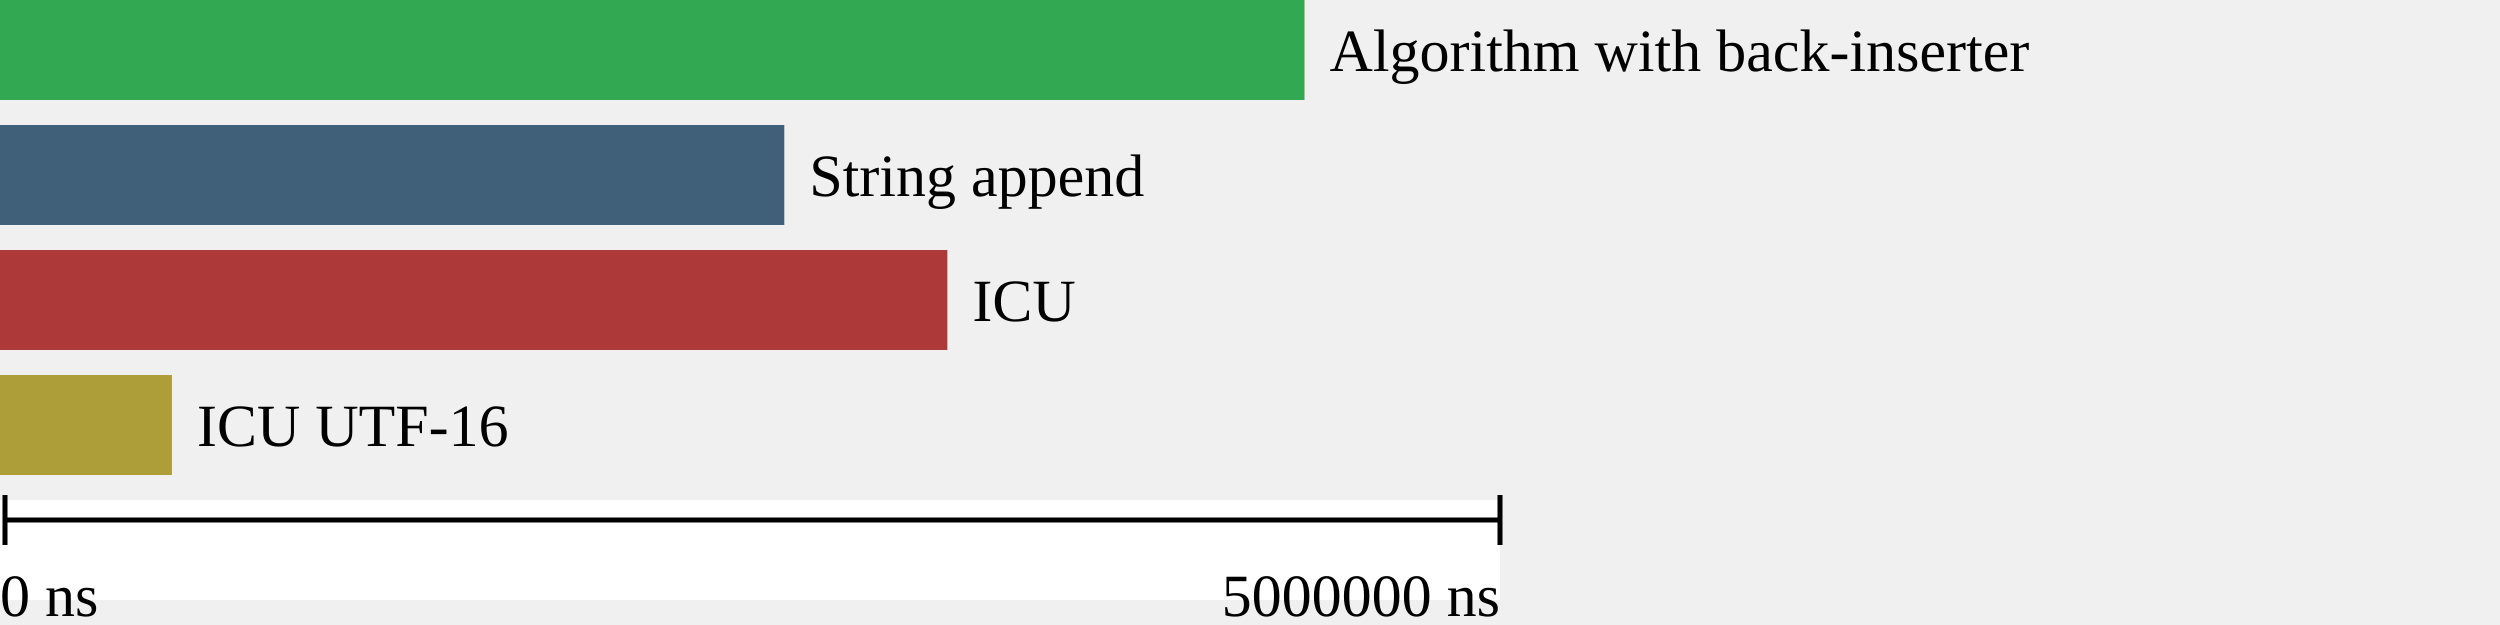
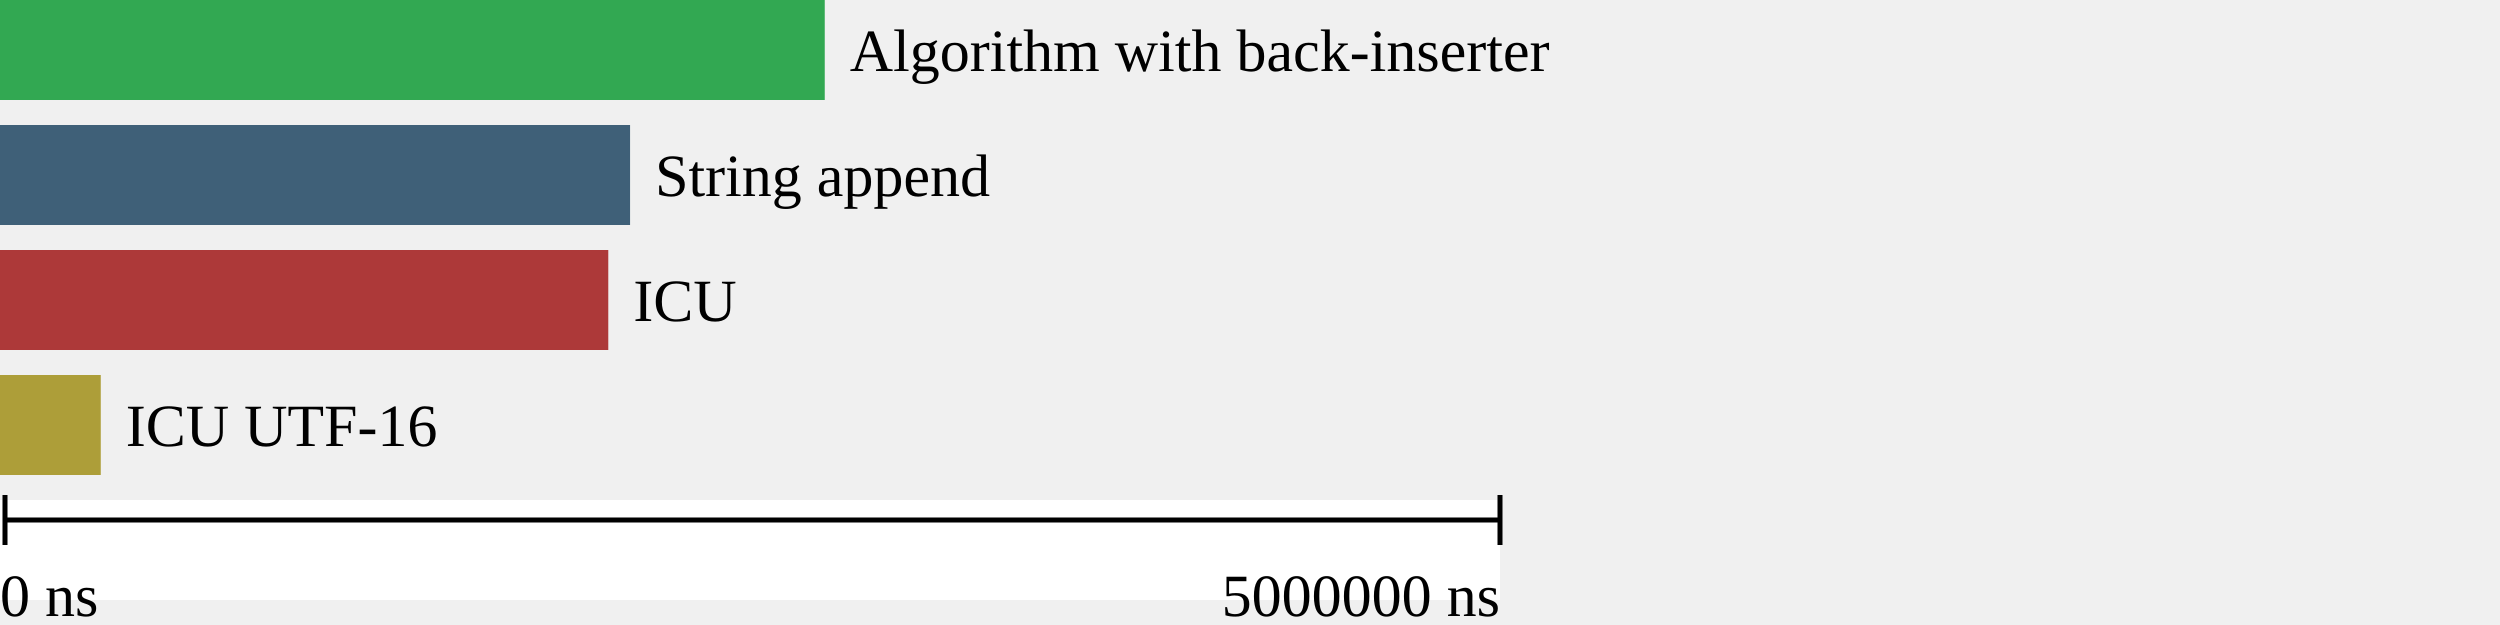
<svg xmlns="http://www.w3.org/2000/svg" version="1.1" width="500" height="125">
-   <rect width="260.903" height="20" y="0" fill="#32a852" />
-   <text x="265.903" y="10.0" dy=".35em" fill="black">Algorithm with back-inserter</text>
-   <rect width="156.858" height="20" y="25" fill="#3f6078" />
-   <text x="161.858" y="35.0" dy=".35em" fill="black">String append</text>
-   <rect width="189.47" height="20" y="50" fill="#ad3939" />
-   <text x="194.47" y="60.0" dy=".35em" fill="black">ICU</text>
-   <rect width="34.388" height="20" y="75" fill="#ad9e39" />
-   <text x="39.388" y="85.0" dy=".35em" fill="black">ICU UTF-16</text>
+   <rect width="164.949" height="20" y="0" fill="#32a852" />
+   <text x="169.949" y="10.0" dy=".35em" fill="black">Algorithm with back-inserter</text>
+   <rect width="126.014" height="20" y="25" fill="#3f6078" />
+   <text x="131.014" y="35.0" dy=".35em" fill="black">String append</text>
+   <rect width="121.656" height="20" y="50" fill="#ad3939" />
+   <text x="126.656" y="60.0" dy=".35em" fill="black">ICU</text>
+   <rect width="20.154" height="20" y="75" fill="#ad9e39" />
+   <text x="25.154" y="85.0" dy=".35em" fill="black">ICU UTF-16</text>
  <rect width="300" height="20" y="100" fill="white" />
  <line x1="1" y1="104" x2="300" y2="104" stroke="black" fill="black" />
  <line x1="1" y1="99" x2="1" y2="109" stroke="black" fill="black" />
  <line x1="300" y1="99" x2="300" y2="109" stroke="black" fill="black" />
  <text x="0" y="119.0" dy=".35em" fill="black">0 ns</text>
  <text x="300" y="119.0" dy=".35em" text-anchor="end" fill="black">5000000 ns</text>
</svg>
